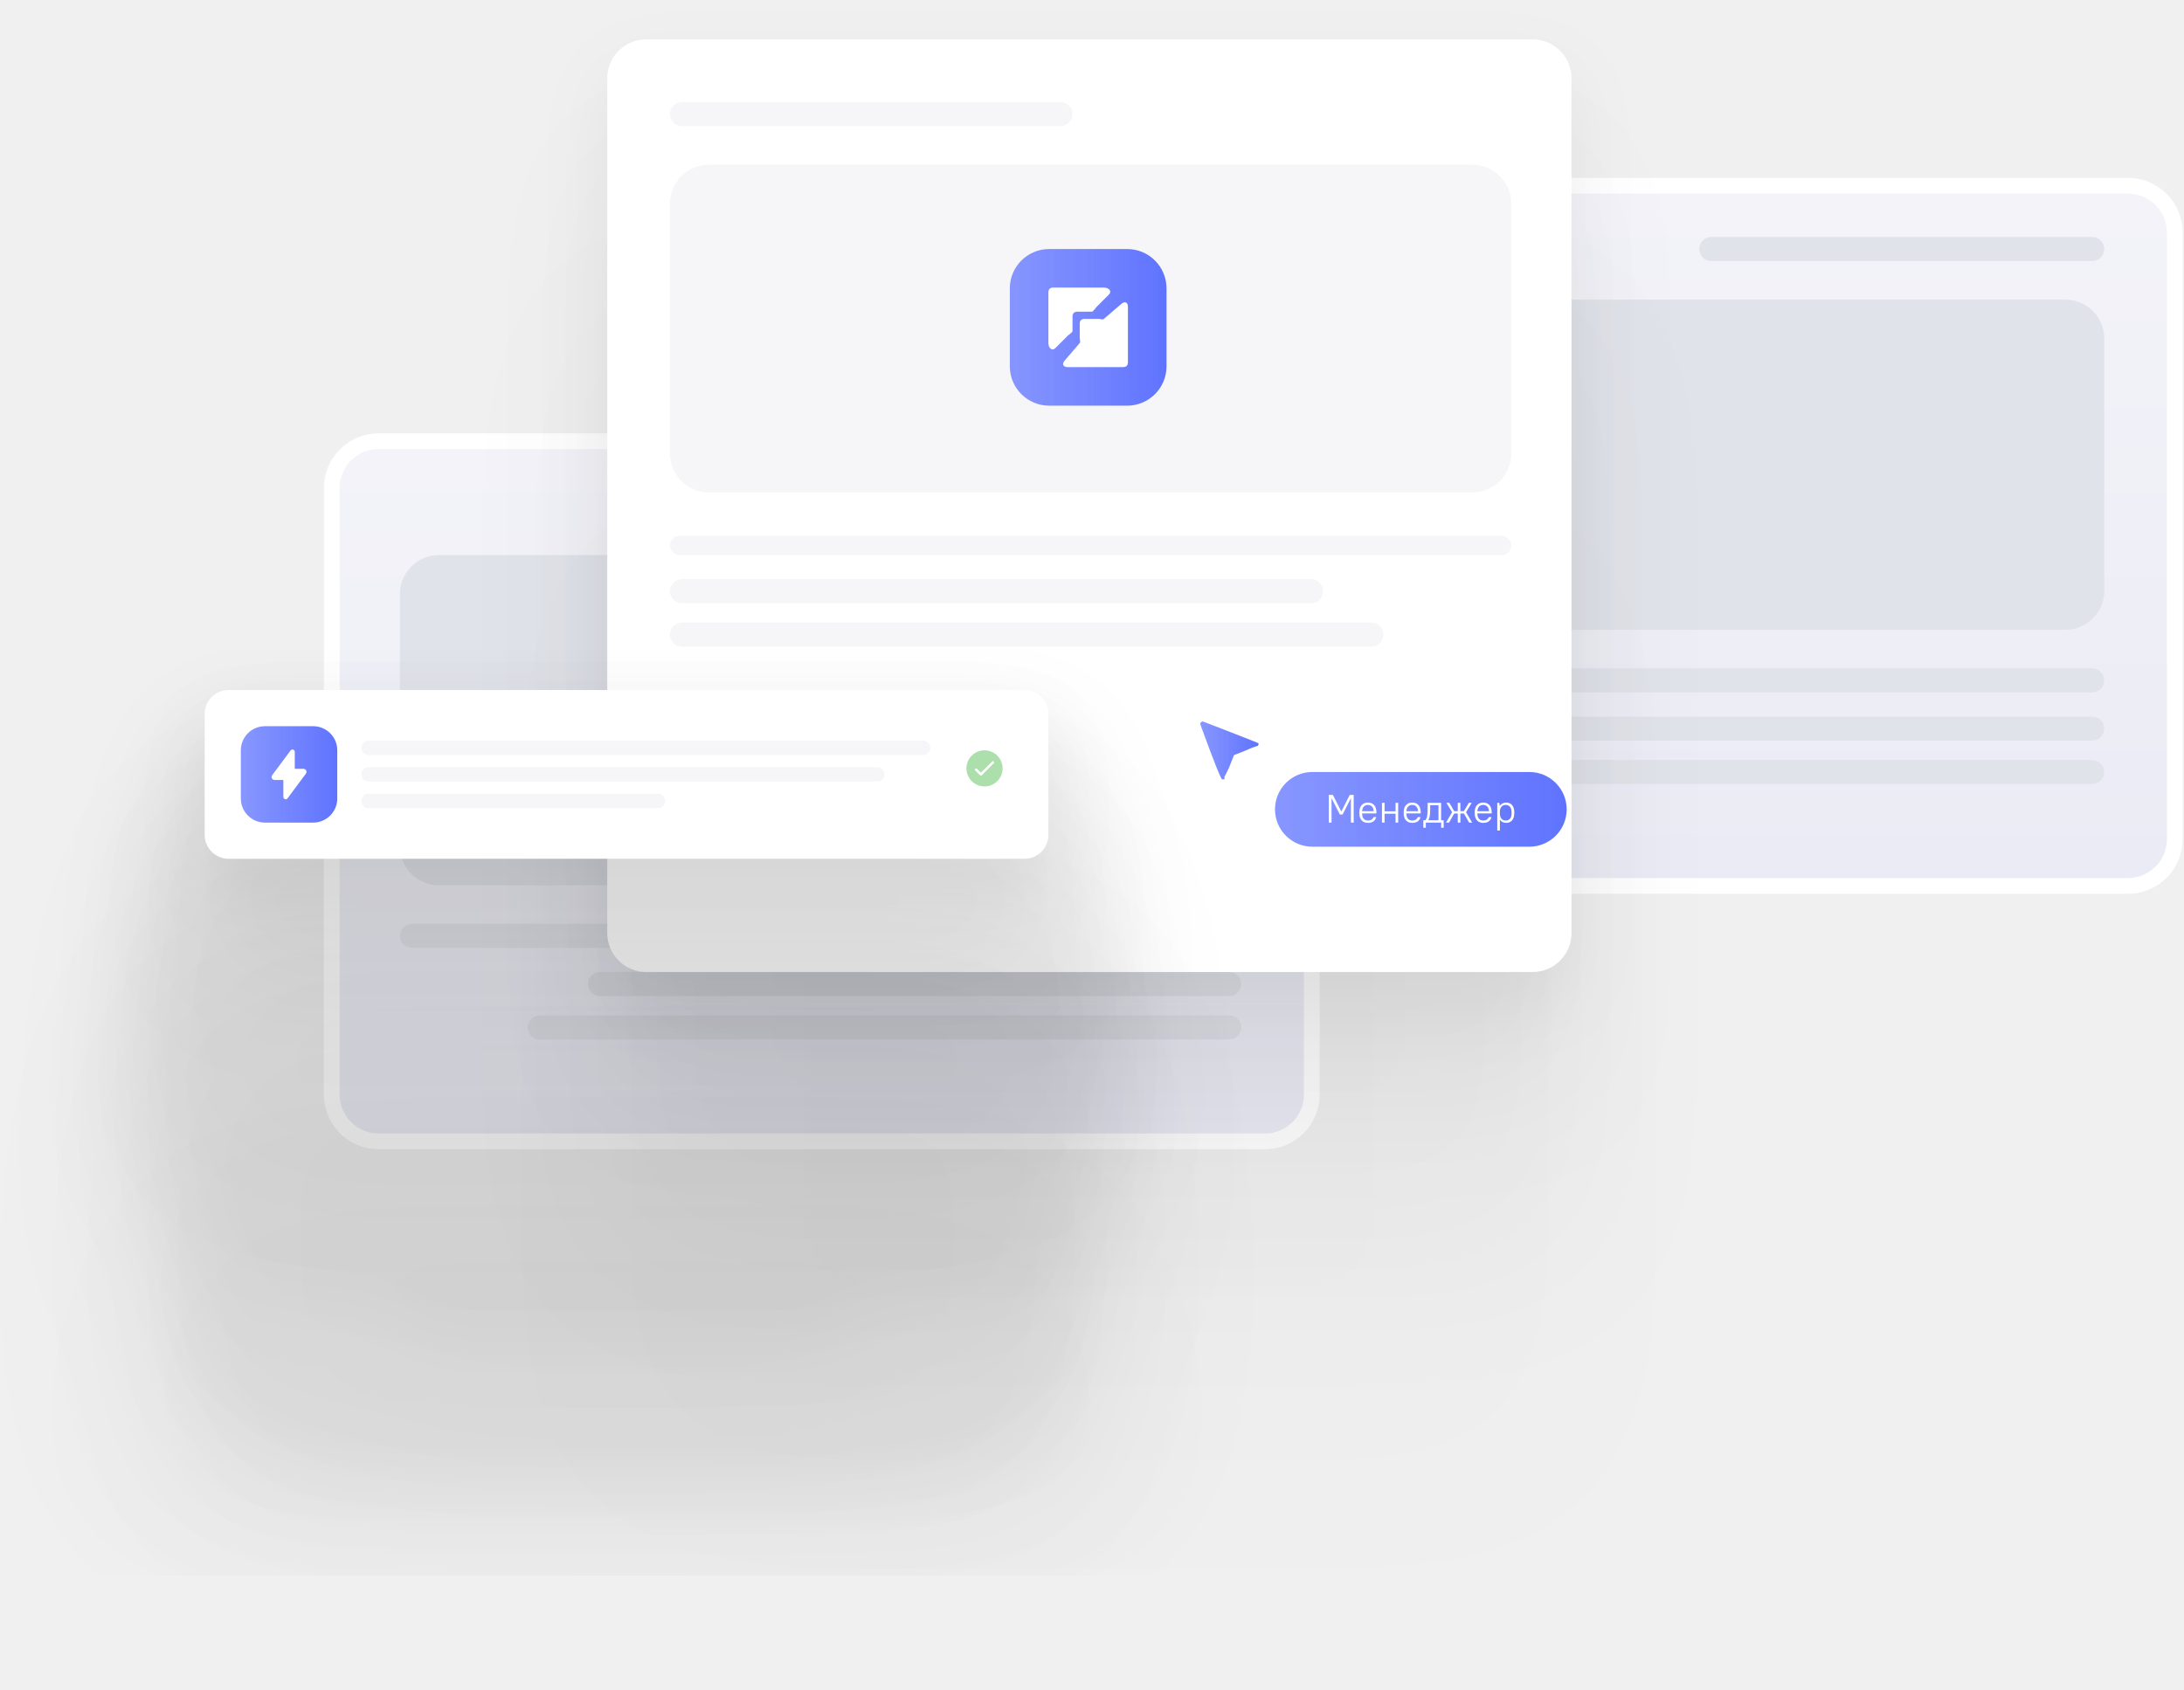
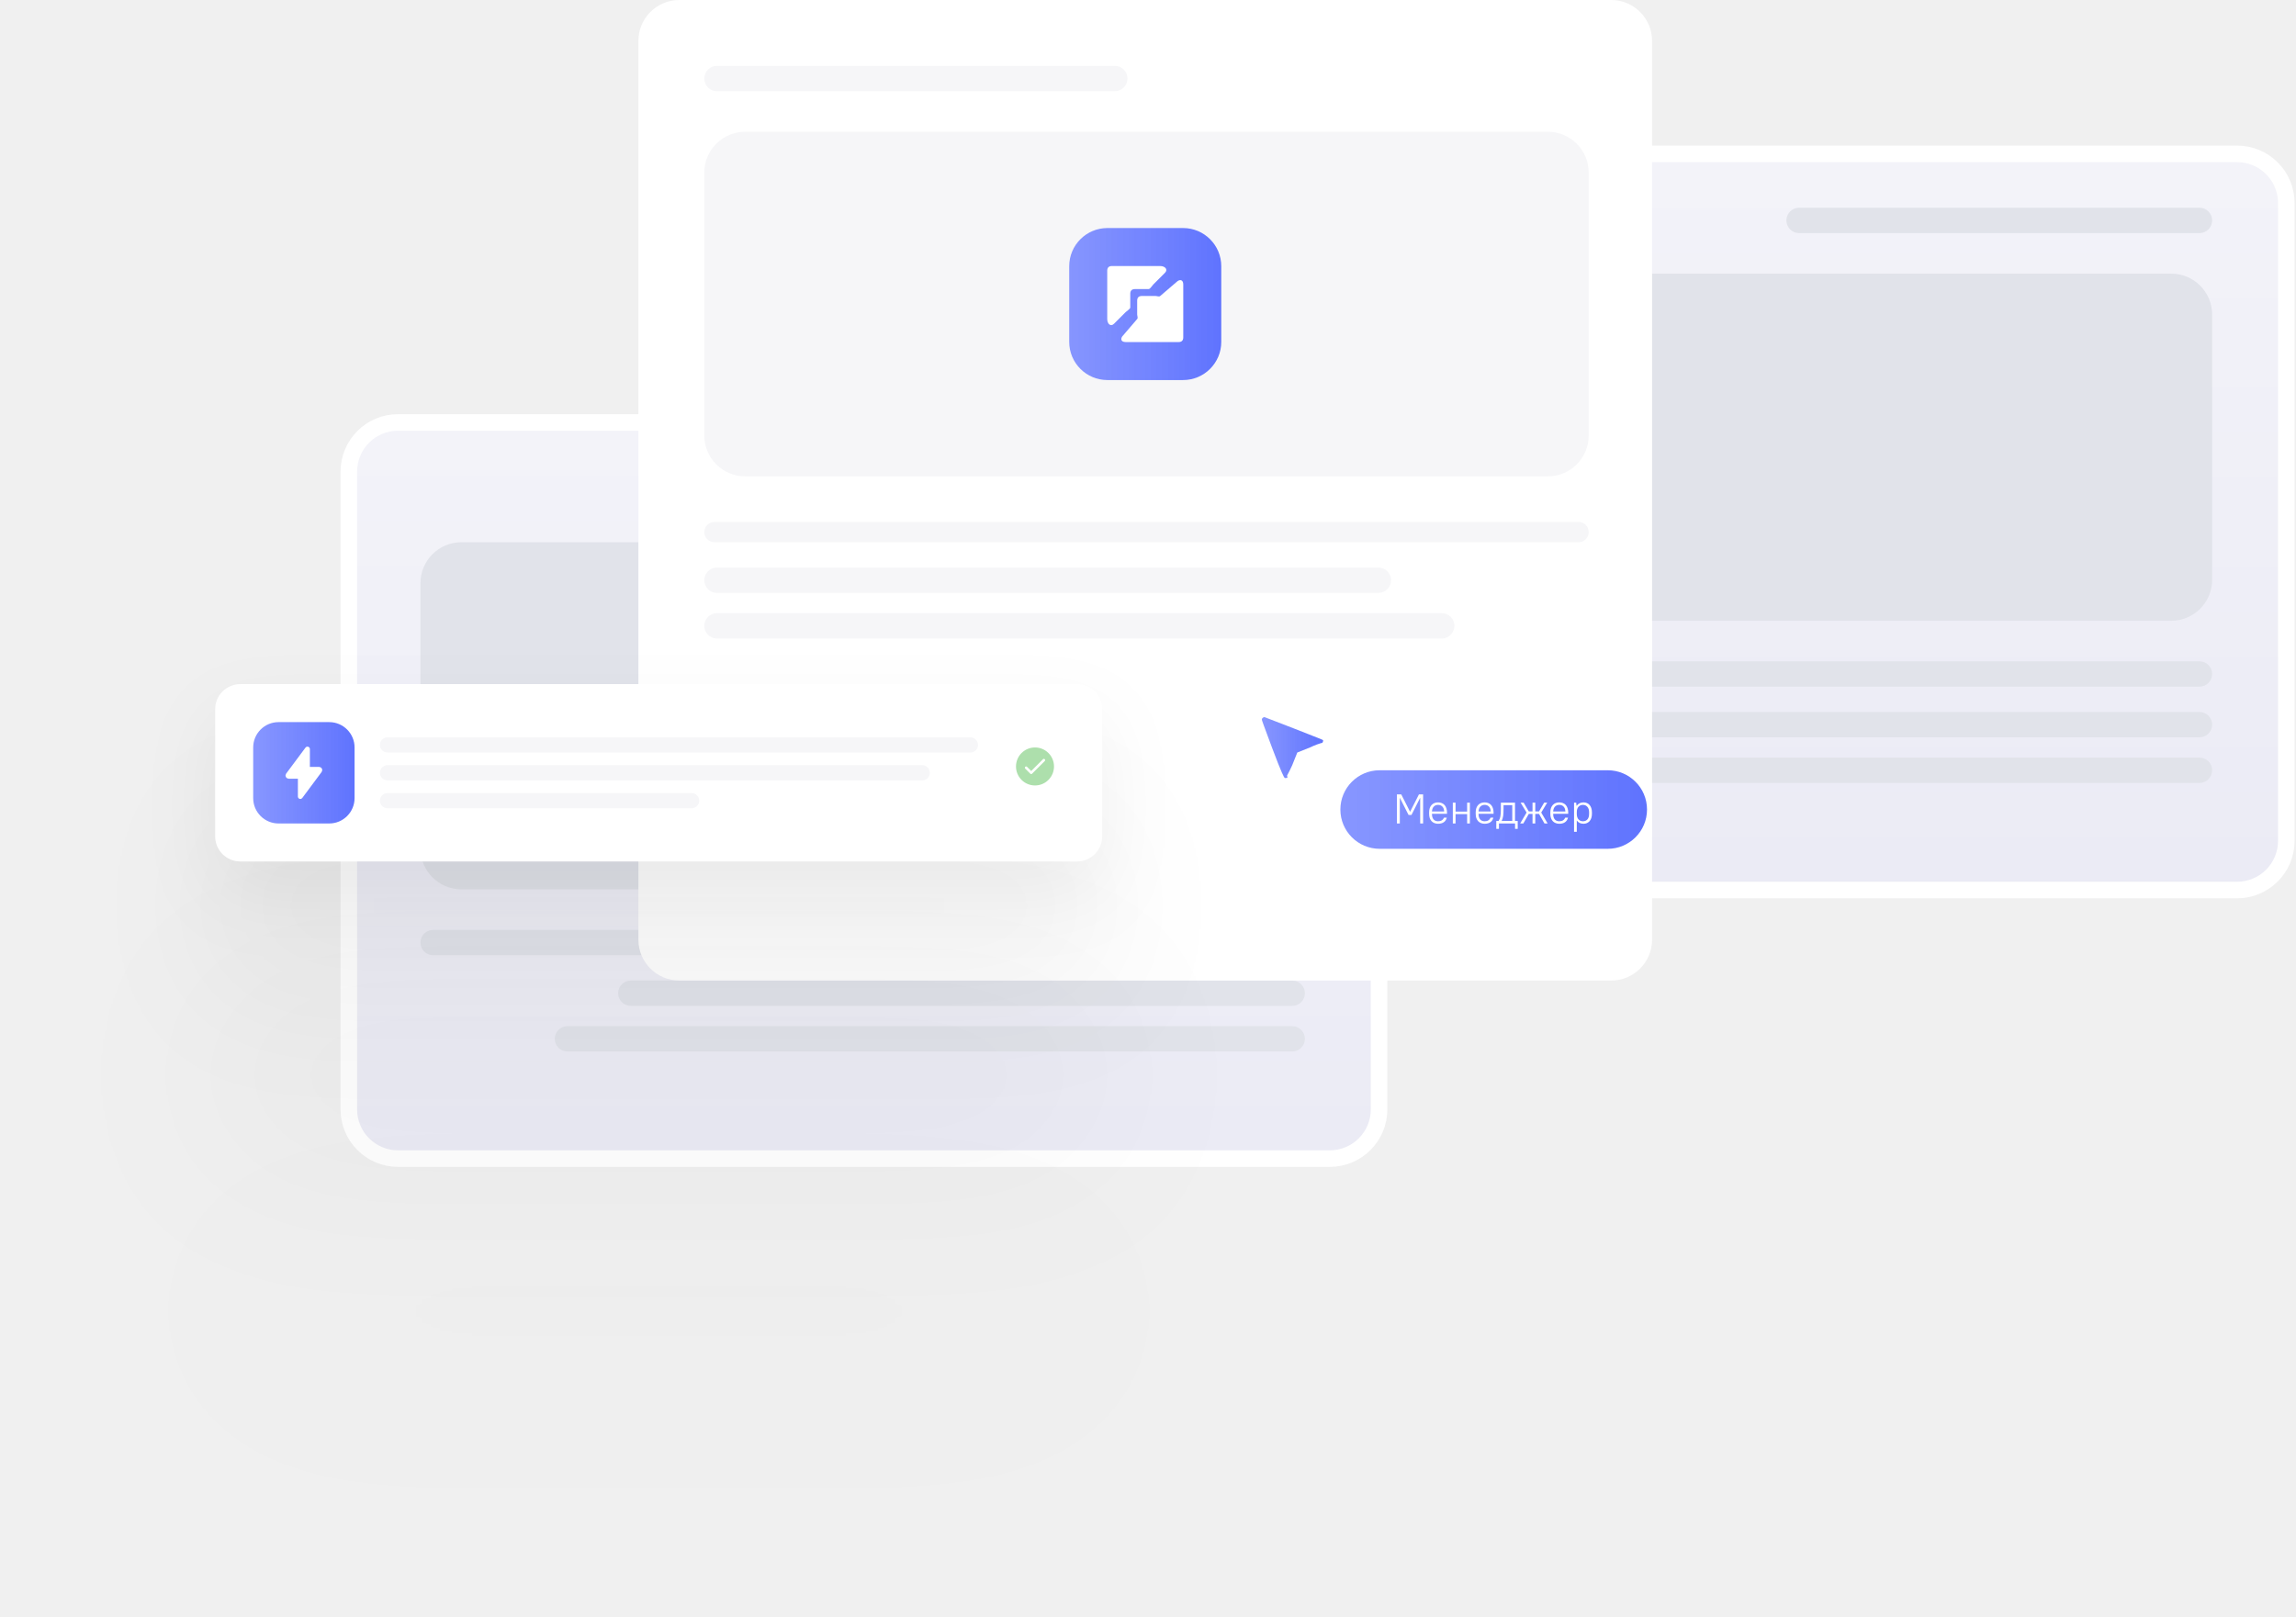
- <svg xmlns="http://www.w3.org/2000/svg" width="906" height="701" viewBox="0 0 906 701" fill="none">
-   <rect x="3.266" y="-3.266" width="406.532" height="290.532" rx="19.416" transform="matrix(-1 0 0 1 905.443 80.3291)" fill="url(#paint0_linear_8036_221)" stroke="white" stroke-width="6.532" />
-   <rect width="349" height="137" rx="16.15" transform="matrix(-1 0 0 1 872.911 124.329)" fill="#E1E3EA" />
-   <rect width="168" height="10" rx="5" transform="matrix(-1 0 0 1 872.911 98.3291)" fill="#E1E3EA" />
-   <rect width="349" height="10" rx="5" transform="matrix(-1 0 0 1 872.911 277.329)" fill="#E1E3EA" />
-   <rect width="271" height="10" rx="5" transform="matrix(-1 0 0 1 872.911 297.329)" fill="#E1E3EA" />
-   <rect width="296" height="10" rx="5" transform="matrix(-1 0 0 1 872.911 315.329)" fill="#E1E3EA" />
-   <rect x="3.266" y="-3.266" width="406.532" height="290.532" rx="19.416" transform="matrix(-1 0 0 1 547.443 186.329)" fill="url(#paint1_linear_8036_221)" stroke="white" stroke-width="6.532" />
-   <rect width="349" height="137" rx="16.15" transform="matrix(-1 0 0 1 514.911 230.329)" fill="#E1E3EA" />
-   <rect width="168" height="10" rx="5" transform="matrix(-1 0 0 1 514.911 204.329)" fill="#E1E3EA" />
-   <rect width="349" height="10" rx="5" transform="matrix(-1 0 0 1 514.911 383.329)" fill="#E1E3EA" />
-   <rect width="271" height="10" rx="5" transform="matrix(-1 0 0 1 514.911 403.329)" fill="#E1E3EA" />
-   <rect width="296" height="10" rx="5" transform="matrix(-1 0 0 1 514.911 421.329)" fill="#E1E3EA" />
-   <g filter="url(#filter0_dddd_8036_221)">
-     <rect x="251.911" y="16.329" width="400" height="387" rx="16.15" fill="white" />
-     <rect x="277.911" y="68.329" width="349" height="136" rx="16.15" fill="#F6F6F8" />
-     <rect x="277.911" y="42.329" width="167" height="10" rx="5" fill="#F6F6F8" />
-     <rect x="277.911" y="222.329" width="349" height="8" rx="4" fill="#F6F6F8" />
-     <rect x="277.911" y="240.329" width="271" height="10" rx="5" fill="#F6F6F8" />
-     <rect x="277.911" y="258.329" width="296" height="10" rx="5" fill="#F6F6F8" />
-     <rect x="418.911" y="103.329" width="65" height="65" rx="16.329" fill="url(#paint2_linear_8036_221)" />
-     <path fill-rule="evenodd" clip-rule="evenodd" d="M444.911 131.329C444.911 130.027 445.609 129.329 446.911 129.329H452.911C453.514 129.329 454.473 127.744 454.911 127.329L459.911 122.329C461.458 120.864 460.042 119.329 457.911 119.329H436.911C435.609 119.329 434.911 120.027 434.911 121.329V142.329C434.911 144.46 436.446 145.876 437.911 144.329L442.911 139.329C443.326 138.891 444.911 137.932 444.911 137.329V131.329Z" fill="white" />
-     <path d="M467.911 150.329C467.911 151.631 467.213 152.329 465.911 152.329H442.911C440.811 152.329 440.426 150.814 441.911 149.329L447.911 142.329C448.353 141.887 447.911 140.954 447.911 140.329V134.329C447.911 133.027 448.609 132.329 449.911 132.329H455.911C456.536 132.329 457.469 132.771 457.911 132.329L464.911 126.329C466.396 124.844 467.911 125.229 467.911 127.329V150.329Z" fill="white" />
+ <svg xmlns="http://www.w3.org/2000/svg" width="906" height="638" viewBox="0 0 906 638" fill="none">
+   <style>
+     /* Анимация большой карточки */
+     /*.big-card {
+         animation: fadeCardBig 8s cubic-bezier(0.4, 0, 0.2, 1) infinite;
+     }*/
+     /* Анимация маленькой карточки (появляется с задержкой) */
+     /*.small-card {
+         animation: fadeCardSmall 8s cubic-bezier(0.4, 0, 0.2, 1) infinite;
+     }*/
+     /* Анимация курсора и синей плашки */
+     .cursor-group2 {
+         animation: moveCursor2 12s cubic-bezier(0.4, 0, 0.2, 1) infinite;
+     }
+ 
+     /*@keyframes fadeCardBig {
+         0%, 5% { opacity: 0; transform: translateY(15px); }
+         15%, 85% { opacity: 1; transform: translateY(0); }
+         95%, 100% { opacity: 0; transform: translateY(15px); }
+     }
+ 
+     @keyframes fadeCardSmall {
+         0%, 15% { opacity: 0; transform: translateY(15px); }
+         25%, 85% { opacity: 1; transform: translateY(0); }
+         95%, 100% { opacity: 0; transform: translateY(15px); }
+     }*/
+ 
+     @keyframes moveCursor2 {
+         /* Появление снизу */
+         0%, 10% { opacity: 1; transform: translate(-20px, -80px); }
+         /* Приземление на иконку большой карточки */
+         25% { opacity: 1; transform: translate(-147px, -263px); } 
+         /* Ожидание... */
+         40% { opacity: 1; transform: translate(-147px, -263px); } 
+         /* Плавный переезд к иконке мелкой карточки */
+         60% { opacity: 1; transform: translate(-309px, 22px); } 
+         /* Ожидание... */
+         70%, 80% { opacity: 1; transform: translate(-309px, 22px); }
+         /* Выскальзывание вниз и исчезновение перед новым циклом */
+         90%, 100% { opacity: 1; transform: translate(-20px, -80px); } 
+     }
+ </style>
+   <rect x="3.266" y="-3.266" width="406.532" height="290.532" rx="19.416" transform="matrix(-1 0 0 1 905.443 64)" fill="url(#paint0_linear_6001_4464)" stroke="white" stroke-width="6.532" />
+   <rect width="349" height="137" rx="16.15" transform="matrix(-1 0 0 1 872.911 108)" fill="#E1E3EA" />
+   <rect width="168" height="10" rx="5" transform="matrix(-1 0 0 1 872.911 82)" fill="#E1E3EA" />
+   <rect width="349" height="10" rx="5" transform="matrix(-1 0 0 1 872.911 261)" fill="#E1E3EA" />
+   <rect width="271" height="10" rx="5" transform="matrix(-1 0 0 1 872.911 281)" fill="#E1E3EA" />
+   <rect width="296" height="10" rx="5" transform="matrix(-1 0 0 1 872.911 299)" fill="#E1E3EA" />
+   <rect x="3.266" y="-3.266" width="406.532" height="290.532" rx="19.416" transform="matrix(-1 0 0 1 547.443 170)" fill="url(#paint1_linear_6001_4464)" stroke="white" stroke-width="6.532" />
+   <rect width="349" height="137" rx="16.15" transform="matrix(-1 0 0 1 514.911 214)" fill="#E1E3EA" />
+   <rect width="168" height="10" rx="5" transform="matrix(-1 0 0 1 514.911 188)" fill="#E1E3EA" />
+   <rect width="349" height="10" rx="5" transform="matrix(-1 0 0 1 514.911 367)" fill="#E1E3EA" />
+   <rect width="271" height="10" rx="5" transform="matrix(-1 0 0 1 514.911 387)" fill="#E1E3EA" />
+   <rect width="296" height="10" rx="5" transform="matrix(-1 0 0 1 514.911 405)" fill="#E1E3EA" />
+   <g class="big-card2">
+     <rect x="251.911" width="400" height="387" rx="16.15" fill="white" />
+     <rect x="277.911" y="52" width="349" height="136" rx="16.15" fill="#F6F6F8" />
+     <rect x="277.911" y="26" width="167" height="10" rx="5" fill="#F6F6F8" />
+     <rect x="277.911" y="206" width="349" height="8" rx="4" fill="#F6F6F8" />
+     <rect x="277.911" y="224" width="271" height="10" rx="5" fill="#F6F6F8" />
+     <rect x="277.911" y="242" width="296" height="10" rx="5" fill="#F6F6F8" />
+     <rect x="421.911" y="90" width="60" height="60" rx="15.073" fill="url(#paint2_linear_6001_4464)" />
+     <path fill-rule="evenodd" clip-rule="evenodd" d="M446.002 115.909C446.002 114.726 446.637 114.091 447.82 114.091H453.275C453.823 114.091 454.695 112.65 455.093 112.273L459.638 107.727C461.045 106.395 459.757 105 457.82 105H438.729C437.546 105 436.911 105.635 436.911 106.818V125.909C436.911 127.846 438.306 129.134 439.638 127.727L444.184 123.182C444.561 122.784 446.002 121.912 446.002 121.364V115.909Z" fill="white" />
+     <path d="M466.911 133.182C466.911 134.365 466.276 135 465.093 135H444.184C442.275 135 441.925 133.623 443.275 132.273L448.729 125.909C449.131 125.507 448.729 124.659 448.729 124.091V118.636C448.729 117.453 449.364 116.818 450.547 116.818H456.002C456.57 116.818 457.418 117.22 457.82 116.818L464.184 111.364C465.534 110.014 466.911 110.364 466.911 112.273V133.182Z" fill="white" />
  </g>
-   <path fill-rule="evenodd" clip-rule="evenodd" d="M498.911 299.329C498.408 299.468 497.911 299.811 497.911 300.329C497.911 300.531 498.658 302.663 501.911 311.329C505.921 322.013 506.67 323.079 506.911 323.329C507.108 323.533 507.68 323.281 507.911 323.329C507.784 323.36 508.092 323.366 507.911 323.329C508.176 323.266 507.797 322.527 507.911 322.329C507.961 322.242 508.864 320.687 509.911 318.329L511.911 313.329L516.911 311.329C521.332 309.27 521.747 309.732 521.911 309.329C522.096 308.875 522.287 308.629 521.911 308.329C521.717 308.174 499.261 299.389 498.911 299.329C499.047 299.292 498.81 299.312 498.911 299.329Z" fill="url(#paint3_linear_8036_221)" />
-   <rect x="528.911" y="320.329" width="121" height="31" rx="15.5" fill="url(#paint4_linear_8036_221)" />
-   <path d="M551.219 329.843H552.926L556.404 336.702H556.437L559.916 329.843H561.557V341.329H560.408V331.237H560.375L556.962 337.965H555.814L552.4 331.237H552.368V341.329H551.219V329.843ZM567.457 341.444C566.932 341.444 566.451 341.356 566.013 341.181C565.575 341.006 565.204 340.755 564.897 340.427C564.591 340.087 564.35 339.677 564.175 339.196C564.011 338.704 563.929 338.14 563.929 337.506V336.948C563.929 336.324 564.011 335.766 564.175 335.274C564.35 334.782 564.591 334.372 564.897 334.043C565.214 333.704 565.586 333.447 566.013 333.272C566.451 333.097 566.932 333.01 567.457 333.01C567.982 333.01 568.463 333.097 568.901 333.272C569.339 333.447 569.711 333.704 570.017 334.043C570.323 334.383 570.558 334.804 570.722 335.307C570.898 335.799 570.985 336.374 570.985 337.03V337.522H565.045C565.045 338.474 565.253 339.201 565.668 339.705C566.084 340.208 566.68 340.459 567.457 340.459C568.628 340.459 569.404 339.984 569.787 339.032H570.903C570.706 339.819 570.312 340.421 569.722 340.837C569.142 341.242 568.387 341.444 567.457 341.444ZM567.457 333.994C566.757 333.994 566.194 334.218 565.767 334.667C565.34 335.105 565.1 335.75 565.045 336.603H569.869C569.815 335.717 569.568 335.061 569.131 334.634C568.704 334.207 568.146 333.994 567.457 333.994ZM573.283 333.124H574.366V336.652H578.928V333.124H580.011V341.329H578.928V337.637H574.366V341.329H573.283V333.124ZM585.837 341.444C585.312 341.444 584.831 341.356 584.393 341.181C583.956 341.006 583.584 340.755 583.277 340.427C582.971 340.087 582.731 339.677 582.555 339.196C582.391 338.704 582.309 338.14 582.309 337.506V336.948C582.309 336.324 582.391 335.766 582.555 335.274C582.731 334.782 582.971 334.372 583.277 334.043C583.595 333.704 583.967 333.447 584.393 333.272C584.831 333.097 585.312 333.01 585.837 333.01C586.362 333.01 586.844 333.097 587.281 333.272C587.719 333.447 588.091 333.704 588.397 334.043C588.703 334.383 588.939 334.804 589.103 335.307C589.278 335.799 589.365 336.374 589.365 337.03V337.522H583.425C583.425 338.474 583.633 339.201 584.049 339.705C584.464 340.208 585.061 340.459 585.837 340.459C587.008 340.459 587.785 339.984 588.167 339.032H589.283C589.086 339.819 588.693 340.421 588.102 340.837C587.522 341.242 586.767 341.444 585.837 341.444ZM585.837 333.994C585.137 333.994 584.574 334.218 584.147 334.667C583.721 335.105 583.48 335.75 583.425 336.603H588.249C588.195 335.717 587.949 335.061 587.511 334.634C587.084 334.207 586.527 333.994 585.837 333.994ZM590.436 340.345H591.339C591.514 340.071 591.656 339.792 591.766 339.508C591.886 339.223 591.979 338.901 592.044 338.54C592.121 338.179 592.17 337.763 592.192 337.292C592.225 336.811 592.241 336.242 592.241 335.586V333.124H597.821V340.345H598.887V343.462H597.837V341.329H591.487V343.462H590.436V340.345ZM596.738 340.345V334.109H593.292V335.586C593.292 336.177 593.281 336.696 593.259 337.145C593.237 337.593 593.199 338.003 593.144 338.375C593.089 338.736 593.013 339.076 592.914 339.393C592.816 339.699 592.695 340.005 592.553 340.312V340.345H596.738ZM602.388 337.013L600.025 333.124H601.239L603.258 336.57H604.734V333.124H605.817V336.57H607.294L609.313 333.124H610.527L608.164 337.013L610.691 341.329H609.444L607.294 337.555H605.817V341.329H604.734V337.555H603.258L601.108 341.329H599.861L602.388 337.013ZM615.291 341.444C614.766 341.444 614.284 341.356 613.847 341.181C613.409 341.006 613.037 340.755 612.731 340.427C612.424 340.087 612.184 339.677 612.009 339.196C611.845 338.704 611.763 338.14 611.763 337.506V336.948C611.763 336.324 611.845 335.766 612.009 335.274C612.184 334.782 612.424 334.372 612.731 334.043C613.048 333.704 613.42 333.447 613.847 333.272C614.284 333.097 614.766 333.01 615.291 333.01C615.816 333.01 616.297 333.097 616.735 333.272C617.172 333.447 617.544 333.704 617.85 334.043C618.157 334.383 618.392 334.804 618.556 335.307C618.731 335.799 618.819 336.374 618.819 337.03V337.522H612.878C612.878 338.474 613.086 339.201 613.502 339.705C613.918 340.208 614.514 340.459 615.291 340.459C616.461 340.459 617.238 339.984 617.621 339.032H618.737C618.54 339.819 618.146 340.421 617.555 340.837C616.975 341.242 616.22 341.444 615.291 341.444ZM615.291 333.994C614.59 333.994 614.027 334.218 613.6 334.667C613.174 335.105 612.933 335.75 612.878 336.603H617.703C617.648 335.717 617.402 335.061 616.964 334.634C616.538 334.207 615.98 333.994 615.291 333.994ZM621.117 333.124H621.97L622.101 334.355H622.134C622.495 333.885 622.894 333.546 623.332 333.338C623.769 333.119 624.284 333.01 624.874 333.01C625.356 333.01 625.799 333.097 626.203 333.272C626.608 333.436 626.953 333.688 627.237 334.027C627.533 334.355 627.762 334.765 627.926 335.258C628.09 335.75 628.173 336.313 628.173 336.948V337.506C628.173 338.14 628.09 338.704 627.926 339.196C627.762 339.677 627.533 340.087 627.237 340.427C626.942 340.755 626.592 341.006 626.187 341.181C625.782 341.356 625.345 341.444 624.874 341.444C623.693 341.444 622.812 341.023 622.232 340.18H622.2V344.611H621.117V333.124ZM624.628 340.459C625.35 340.459 625.935 340.219 626.384 339.737C626.832 339.245 627.057 338.501 627.057 337.506V336.948C627.057 335.974 626.827 335.241 626.367 334.749C625.919 334.246 625.339 333.994 624.628 333.994C623.906 333.994 623.321 334.24 622.872 334.733C622.424 335.214 622.2 335.952 622.2 336.948V337.506C622.2 338.479 622.424 339.218 622.872 339.721C623.332 340.213 623.917 340.459 624.628 340.459Z" fill="white" />
-   <g filter="url(#filter1_dddd_8036_221)">
-     <g filter="url(#filter2_dddd_8036_221)">
-       <rect x="84.911" y="286.329" width="350" height="70" rx="9.89" fill="white" />
-       <rect x="149.911" y="318.329" width="217" height="6" rx="3" fill="#F6F6F8" />
-       <rect x="149.911" y="329.329" width="126" height="6" rx="3" fill="#F6F6F8" />
-       <rect x="149.911" y="307.329" width="236" height="6" rx="3" fill="#F6F6F8" />
-       <circle cx="408.411" cy="318.829" r="7.5" fill="#ADDFAC" />
-       <path d="M404.911 319.329L406.911 321.329L411.911 316.329" stroke="white" stroke-linecap="round" stroke-linejoin="round" />
-       <rect x="99.911" y="301.329" width="40" height="40" rx="10" fill="url(#paint5_linear_8036_221)" />
-       <path d="M121.727 319.75C121.616 319.75 121.527 319.661 121.527 319.55V311.933C121.527 311.74 121.281 311.659 121.166 311.814L113.505 322.11C113.26 322.439 113.495 322.908 113.906 322.908H118.096C118.206 322.908 118.296 322.998 118.296 323.108V330.725C118.296 330.918 118.541 330.999 118.656 330.845L126.317 320.549C126.562 320.219 126.327 319.75 125.916 319.75H121.727Z" fill="white" stroke="white" stroke-width="1.5" />
-     </g>
+   <g class="small-card2" filter="url(#filter0_dddd_6001_4464)">
+     <rect x="84.911" y="270" width="350" height="70" rx="9.89" fill="white" />
+     <rect x="149.911" y="302" width="217" height="6" rx="3" fill="#F6F6F8" />
+     <rect x="149.911" y="313" width="126" height="6" rx="3" fill="#F6F6F8" />
+     <rect x="149.911" y="291" width="236" height="6" rx="3" fill="#F6F6F8" />
+     <circle cx="408.411" cy="302.5" r="7.5" fill="#ADDFAC" />
+     <path d="M404.911 303L406.911 305L411.911 300" stroke="white" stroke-linecap="round" stroke-linejoin="round" />
+     <rect x="99.911" y="285" width="40" height="40" rx="10" fill="url(#paint5_linear_6001_4464)" />
+     <path d="M121.727 303.421C121.616 303.421 121.527 303.332 121.527 303.221V295.604C121.527 295.411 121.281 295.33 121.166 295.484L113.505 305.78C113.26 306.11 113.495 306.579 113.906 306.579H118.096C118.206 306.579 118.296 306.668 118.296 306.779V314.396C118.296 314.589 118.541 314.67 118.656 314.516L126.317 304.22C126.562 303.89 126.327 303.421 125.916 303.421H121.727Z" fill="white" stroke="white" stroke-width="1.5" />
+   </g>
+   <g class="cursor-group2">
+     <path fill-rule="evenodd" clip-rule="evenodd" d="M498.911 283C498.408 283.138 497.911 283.481 497.911 284C497.911 284.202 498.658 286.334 501.911 295C505.921 305.683 506.67 306.75 506.911 307C507.108 307.203 507.68 306.952 507.911 307C508.092 307.037 507.784 307.03 507.911 307C508.176 306.936 507.797 306.197 507.911 306C507.961 305.913 508.864 304.357 509.911 302L511.911 297L516.911 295C521.332 292.941 521.747 293.403 521.911 293C522.096 292.546 522.287 292.299 521.911 292C521.717 291.845 499.261 283.06 498.911 283C498.81 282.982 499.047 282.962 498.911 283Z" fill="url(#paint3_linear_6001_4464)" />
+     <rect x="528.911" y="304" width="121" height="31" rx="15.5" fill="url(#paint4_linear_6001_4464)" />
+     <path d="M551.219 313.514H552.926L556.404 320.373H556.437L559.916 313.514H561.557V325H560.408V314.908H560.375L556.962 321.636H555.814L552.4 314.908H552.368V325H551.219V313.514ZM567.457 325.115C566.932 325.115 566.451 325.027 566.013 324.852C565.575 324.677 565.204 324.426 564.897 324.097C564.591 323.758 564.35 323.348 564.175 322.867C564.011 322.375 563.929 321.811 563.929 321.177V320.619C563.929 319.995 564.011 319.437 564.175 318.945C564.35 318.453 564.591 318.042 564.897 317.714C565.214 317.375 565.586 317.118 566.013 316.943C566.451 316.768 566.932 316.681 567.457 316.681C567.982 316.681 568.463 316.768 568.901 316.943C569.339 317.118 569.711 317.375 570.017 317.714C570.323 318.053 570.558 318.475 570.722 318.978C570.898 319.47 570.985 320.044 570.985 320.701V321.193H565.045C565.045 322.145 565.253 322.872 565.668 323.375C566.084 323.879 566.68 324.13 567.457 324.13C568.628 324.13 569.404 323.654 569.787 322.703H570.903C570.706 323.49 570.312 324.092 569.722 324.508C569.142 324.912 568.387 325.115 567.457 325.115ZM567.457 317.665C566.757 317.665 566.194 317.889 565.767 318.338C565.34 318.775 565.1 319.421 565.045 320.274H569.869C569.815 319.388 569.568 318.732 569.131 318.305C568.704 317.878 568.146 317.665 567.457 317.665ZM573.283 316.795H574.366V320.323H578.928V316.795H580.011V325H578.928V321.308H574.366V325H573.283V316.795ZM585.837 325.115C585.312 325.115 584.831 325.027 584.393 324.852C583.956 324.677 583.584 324.426 583.277 324.097C582.971 323.758 582.731 323.348 582.555 322.867C582.391 322.375 582.309 321.811 582.309 321.177V320.619C582.309 319.995 582.391 319.437 582.555 318.945C582.731 318.453 582.971 318.042 583.277 317.714C583.595 317.375 583.967 317.118 584.393 316.943C584.831 316.768 585.312 316.681 585.837 316.681C586.362 316.681 586.844 316.768 587.281 316.943C587.719 317.118 588.091 317.375 588.397 317.714C588.703 318.053 588.939 318.475 589.103 318.978C589.278 319.47 589.365 320.044 589.365 320.701V321.193H583.425C583.425 322.145 583.633 322.872 584.049 323.375C584.464 323.879 585.061 324.13 585.837 324.13C587.008 324.13 587.785 323.654 588.167 322.703H589.283C589.086 323.49 588.693 324.092 588.102 324.508C587.522 324.912 586.767 325.115 585.837 325.115ZM585.837 317.665C585.137 317.665 584.574 317.889 584.147 318.338C583.721 318.775 583.48 319.421 583.425 320.274H588.249C588.195 319.388 587.949 318.732 587.511 318.305C587.084 317.878 586.527 317.665 585.837 317.665ZM590.436 324.015H591.339C591.514 323.742 591.656 323.463 591.766 323.179C591.886 322.894 591.979 322.571 592.044 322.21C592.121 321.849 592.17 321.434 592.192 320.963C592.225 320.482 592.241 319.913 592.241 319.257V316.795H597.821V324.015H598.887V327.133H597.837V325H591.487V327.133H590.436V324.015ZM596.738 324.015V317.78H593.292V319.257C593.292 319.847 593.281 320.367 593.259 320.816C593.237 321.264 593.199 321.674 593.144 322.046C593.089 322.407 593.013 322.746 592.914 323.064C592.816 323.37 592.695 323.676 592.553 323.983V324.015H596.738ZM602.388 320.684L600.025 316.795H601.239L603.258 320.241H604.734V316.795H605.817V320.241H607.294L609.313 316.795H610.527L608.164 320.684L610.691 325H609.444L607.294 321.226H605.817V325H604.734V321.226H603.258L601.108 325H599.861L602.388 320.684ZM615.291 325.115C614.766 325.115 614.284 325.027 613.847 324.852C613.409 324.677 613.037 324.426 612.731 324.097C612.424 323.758 612.184 323.348 612.009 322.867C611.845 322.375 611.763 321.811 611.763 321.177V320.619C611.763 319.995 611.845 319.437 612.009 318.945C612.184 318.453 612.424 318.042 612.731 317.714C613.048 317.375 613.42 317.118 613.847 316.943C614.284 316.768 614.766 316.681 615.291 316.681C615.816 316.681 616.297 316.768 616.735 316.943C617.172 317.118 617.544 317.375 617.85 317.714C618.157 318.053 618.392 318.475 618.556 318.978C618.731 319.47 618.819 320.044 618.819 320.701V321.193H612.878C612.878 322.145 613.086 322.872 613.502 323.375C613.918 323.879 614.514 324.13 615.291 324.13C616.461 324.13 617.238 323.654 617.621 322.703H618.737C618.54 323.49 618.146 324.092 617.555 324.508C616.975 324.912 616.22 325.115 615.291 325.115ZM615.291 317.665C614.59 317.665 614.027 317.889 613.6 318.338C613.174 318.775 612.933 319.421 612.878 320.274H617.703C617.648 319.388 617.402 318.732 616.964 318.305C616.538 317.878 615.98 317.665 615.291 317.665ZM621.117 316.795H621.97L622.101 318.026H622.134C622.495 317.556 622.894 317.217 623.332 317.009C623.769 316.79 624.284 316.681 624.874 316.681C625.356 316.681 625.799 316.768 626.203 316.943C626.608 317.107 626.953 317.359 627.237 317.698C627.533 318.026 627.762 318.436 627.926 318.929C628.09 319.421 628.173 319.984 628.173 320.619V321.177C628.173 321.811 628.09 322.375 627.926 322.867C627.762 323.348 627.533 323.758 627.237 324.097C626.942 324.426 626.592 324.677 626.187 324.852C625.782 325.027 625.345 325.115 624.874 325.115C623.693 325.115 622.812 324.694 622.232 323.851H622.2V328.282H621.117V316.795ZM624.628 324.13C625.35 324.13 625.935 323.89 626.384 323.408C626.832 322.916 627.057 322.172 627.057 321.177V320.619C627.057 319.645 626.827 318.912 626.367 318.42C625.919 317.917 625.339 317.665 624.628 317.665C623.906 317.665 623.321 317.911 622.872 318.403C622.424 318.885 622.2 319.623 622.2 320.619V321.177C622.2 322.15 622.424 322.889 622.872 323.392C623.332 323.884 623.917 324.13 624.628 324.13Z" fill="white" />
  </g>
  <defs>
-     <filter id="filter0_dddd_8036_221" x="167" y="-1.23978e-05" width="569.823" height="700.519" filterUnits="userSpaceOnUse" color-interpolation-filters="sRGB">
+     <filter id="filter0_dddd_6001_4464" x="-0" y="253.671" width="519.823" height="383.519" filterUnits="userSpaceOnUse" color-interpolation-filters="sRGB">
      <feFlood flood-opacity="0" result="BackgroundImageFix" />
      <feColorMatrix in="SourceAlpha" type="matrix" values="0 0 0 0 0 0 0 0 0 0 0 0 0 0 0 0 0 0 127 0" result="hardAlpha" />
      <feOffset dy="13.063" />
      <feGaussianBlur stdDeviation="14.696" />
      <feColorMatrix type="matrix" values="0 0 0 0 0 0 0 0 0 0 0 0 0 0 0 0 0 0 0.05 0" />
-       <feBlend mode="normal" in2="BackgroundImageFix" result="effect1_dropShadow_8036_221" />
+       <feBlend mode="normal" in2="BackgroundImageFix" result="effect1_dropShadow_6001_4464" />
      <feColorMatrix in="SourceAlpha" type="matrix" values="0 0 0 0 0 0 0 0 0 0 0 0 0 0 0 0 0 0 127 0" result="hardAlpha" />
      <feOffset dy="52.253" />
      <feGaussianBlur stdDeviation="26.127" />
      <feColorMatrix type="matrix" values="0 0 0 0 0 0 0 0 0 0 0 0 0 0 0 0 0 0 0.04 0" />
-       <feBlend mode="normal" in2="effect1_dropShadow_8036_221" result="effect2_dropShadow_8036_221" />
+       <feBlend mode="normal" in2="effect1_dropShadow_6001_4464" result="effect2_dropShadow_6001_4464" />
      <feColorMatrix in="SourceAlpha" type="matrix" values="0 0 0 0 0 0 0 0 0 0 0 0 0 0 0 0 0 0 127 0" result="hardAlpha" />
      <feOffset dy="119.203" />
      <feGaussianBlur stdDeviation="35.924" />
      <feColorMatrix type="matrix" values="0 0 0 0 0 0 0 0 0 0 0 0 0 0 0 0 0 0 0.03 0" />
-       <feBlend mode="normal" in2="effect2_dropShadow_8036_221" result="effect3_dropShadow_8036_221" />
+       <feBlend mode="normal" in2="effect2_dropShadow_6001_4464" result="effect3_dropShadow_6001_4464" />
      <feColorMatrix in="SourceAlpha" type="matrix" values="0 0 0 0 0 0 0 0 0 0 0 0 0 0 0 0 0 0 127 0" result="hardAlpha" />
      <feOffset dy="212.278" />
      <feGaussianBlur stdDeviation="42.456" />
      <feColorMatrix type="matrix" values="0 0 0 0 0 0 0 0 0 0 0 0 0 0 0 0 0 0 0.01 0" />
-       <feBlend mode="normal" in2="effect3_dropShadow_8036_221" result="effect4_dropShadow_8036_221" />
-       <feBlend mode="normal" in="SourceGraphic" in2="effect4_dropShadow_8036_221" result="shape" />
+       <feBlend mode="normal" in2="effect3_dropShadow_6001_4464" result="effect4_dropShadow_6001_4464" />
+       <feBlend mode="normal" in="SourceGraphic" in2="effect4_dropShadow_6001_4464" result="shape" />
    </filter>
-     <filter id="filter1_dddd_8036_221" x="-0" y="270" width="519.823" height="383.519" filterUnits="userSpaceOnUse" color-interpolation-filters="sRGB">
-       <feFlood flood-opacity="0" result="BackgroundImageFix" />
-       <feColorMatrix in="SourceAlpha" type="matrix" values="0 0 0 0 0 0 0 0 0 0 0 0 0 0 0 0 0 0 127 0" result="hardAlpha" />
-       <feOffset dy="13.063" />
-       <feGaussianBlur stdDeviation="14.696" />
-       <feColorMatrix type="matrix" values="0 0 0 0 0 0 0 0 0 0 0 0 0 0 0 0 0 0 0.05 0" />
-       <feBlend mode="normal" in2="BackgroundImageFix" result="effect1_dropShadow_8036_221" />
-       <feColorMatrix in="SourceAlpha" type="matrix" values="0 0 0 0 0 0 0 0 0 0 0 0 0 0 0 0 0 0 127 0" result="hardAlpha" />
-       <feOffset dy="52.253" />
-       <feGaussianBlur stdDeviation="26.127" />
-       <feColorMatrix type="matrix" values="0 0 0 0 0 0 0 0 0 0 0 0 0 0 0 0 0 0 0.04 0" />
-       <feBlend mode="normal" in2="effect1_dropShadow_8036_221" result="effect2_dropShadow_8036_221" />
-       <feColorMatrix in="SourceAlpha" type="matrix" values="0 0 0 0 0 0 0 0 0 0 0 0 0 0 0 0 0 0 127 0" result="hardAlpha" />
-       <feOffset dy="119.203" />
-       <feGaussianBlur stdDeviation="35.924" />
-       <feColorMatrix type="matrix" values="0 0 0 0 0 0 0 0 0 0 0 0 0 0 0 0 0 0 0.03 0" />
-       <feBlend mode="normal" in2="effect2_dropShadow_8036_221" result="effect3_dropShadow_8036_221" />
-       <feColorMatrix in="SourceAlpha" type="matrix" values="0 0 0 0 0 0 0 0 0 0 0 0 0 0 0 0 0 0 127 0" result="hardAlpha" />
-       <feOffset dy="212.278" />
-       <feGaussianBlur stdDeviation="42.456" />
-       <feColorMatrix type="matrix" values="0 0 0 0 0 0 0 0 0 0 0 0 0 0 0 0 0 0 0.01 0" />
-       <feBlend mode="normal" in2="effect3_dropShadow_8036_221" result="effect4_dropShadow_8036_221" />
-       <feBlend mode="normal" in="SourceGraphic" in2="effect4_dropShadow_8036_221" result="shape" />
-     </filter>
-     <filter id="filter2_dddd_8036_221" x="-0" y="270" width="519.823" height="383.519" filterUnits="userSpaceOnUse" color-interpolation-filters="sRGB">
-       <feFlood flood-opacity="0" result="BackgroundImageFix" />
-       <feColorMatrix in="SourceAlpha" type="matrix" values="0 0 0 0 0 0 0 0 0 0 0 0 0 0 0 0 0 0 127 0" result="hardAlpha" />
-       <feOffset dy="13.063" />
-       <feGaussianBlur stdDeviation="14.696" />
-       <feColorMatrix type="matrix" values="0 0 0 0 0 0 0 0 0 0 0 0 0 0 0 0 0 0 0.05 0" />
-       <feBlend mode="normal" in2="BackgroundImageFix" result="effect1_dropShadow_8036_221" />
-       <feColorMatrix in="SourceAlpha" type="matrix" values="0 0 0 0 0 0 0 0 0 0 0 0 0 0 0 0 0 0 127 0" result="hardAlpha" />
-       <feOffset dy="52.253" />
-       <feGaussianBlur stdDeviation="26.127" />
-       <feColorMatrix type="matrix" values="0 0 0 0 0 0 0 0 0 0 0 0 0 0 0 0 0 0 0.04 0" />
-       <feBlend mode="normal" in2="effect1_dropShadow_8036_221" result="effect2_dropShadow_8036_221" />
-       <feColorMatrix in="SourceAlpha" type="matrix" values="0 0 0 0 0 0 0 0 0 0 0 0 0 0 0 0 0 0 127 0" result="hardAlpha" />
-       <feOffset dy="119.203" />
-       <feGaussianBlur stdDeviation="35.924" />
-       <feColorMatrix type="matrix" values="0 0 0 0 0 0 0 0 0 0 0 0 0 0 0 0 0 0 0.03 0" />
-       <feBlend mode="normal" in2="effect2_dropShadow_8036_221" result="effect3_dropShadow_8036_221" />
-       <feColorMatrix in="SourceAlpha" type="matrix" values="0 0 0 0 0 0 0 0 0 0 0 0 0 0 0 0 0 0 127 0" result="hardAlpha" />
-       <feOffset dy="212.278" />
-       <feGaussianBlur stdDeviation="42.456" />
-       <feColorMatrix type="matrix" values="0 0 0 0 0 0 0 0 0 0 0 0 0 0 0 0 0 0 0.01 0" />
-       <feBlend mode="normal" in2="effect3_dropShadow_8036_221" result="effect4_dropShadow_8036_221" />
-       <feBlend mode="normal" in="SourceGraphic" in2="effect4_dropShadow_8036_221" result="shape" />
-     </filter>
-     <linearGradient id="paint0_linear_8036_221" x1="200" y1="0" x2="200" y2="284" gradientUnits="userSpaceOnUse">
+     <linearGradient id="paint0_linear_6001_4464" x1="200" y1="0" x2="200" y2="284" gradientUnits="userSpaceOnUse">
      <stop stop-color="#F3F3F9" />
      <stop offset="1" stop-color="#EBEBF5" />
    </linearGradient>
-     <linearGradient id="paint1_linear_8036_221" x1="200" y1="0" x2="200" y2="284" gradientUnits="userSpaceOnUse">
+     <linearGradient id="paint1_linear_6001_4464" x1="200" y1="0" x2="200" y2="284" gradientUnits="userSpaceOnUse">
      <stop stop-color="#F3F3F9" />
      <stop offset="1" stop-color="#EBEBF5" />
    </linearGradient>
-     <linearGradient id="paint2_linear_8036_221" x1="483.911" y1="135.829" x2="418.911" y2="135.829" gradientUnits="userSpaceOnUse">
+     <linearGradient id="paint2_linear_6001_4464" x1="481.911" y1="120" x2="421.911" y2="120" gradientUnits="userSpaceOnUse">
      <stop stop-color="#5F73FE" />
      <stop offset="1" stop-color="#798AFF" stop-opacity="0.894" />
    </linearGradient>
-     <linearGradient id="paint3_linear_8036_221" x1="522.127" y1="311.359" x2="497.911" y2="311.359" gradientUnits="userSpaceOnUse">
+     <linearGradient id="paint3_linear_6001_4464" x1="522.127" y1="295.03" x2="497.911" y2="295.03" gradientUnits="userSpaceOnUse">
      <stop stop-color="#5F73FE" />
      <stop offset="1" stop-color="#798AFF" stop-opacity="0.894" />
    </linearGradient>
-     <linearGradient id="paint4_linear_8036_221" x1="649.911" y1="335.829" x2="528.911" y2="335.829" gradientUnits="userSpaceOnUse">
+     <linearGradient id="paint4_linear_6001_4464" x1="649.911" y1="319.5" x2="528.911" y2="319.5" gradientUnits="userSpaceOnUse">
      <stop stop-color="#5F73FE" />
      <stop offset="1" stop-color="#798AFF" stop-opacity="0.894" />
    </linearGradient>
-     <linearGradient id="paint5_linear_8036_221" x1="139.911" y1="321.329" x2="99.911" y2="321.329" gradientUnits="userSpaceOnUse">
+     <linearGradient id="paint5_linear_6001_4464" x1="139.911" y1="305" x2="99.911" y2="305" gradientUnits="userSpaceOnUse">
      <stop stop-color="#5F73FE" />
      <stop offset="1" stop-color="#798AFF" stop-opacity="0.894" />
    </linearGradient>
  </defs>
</svg>
